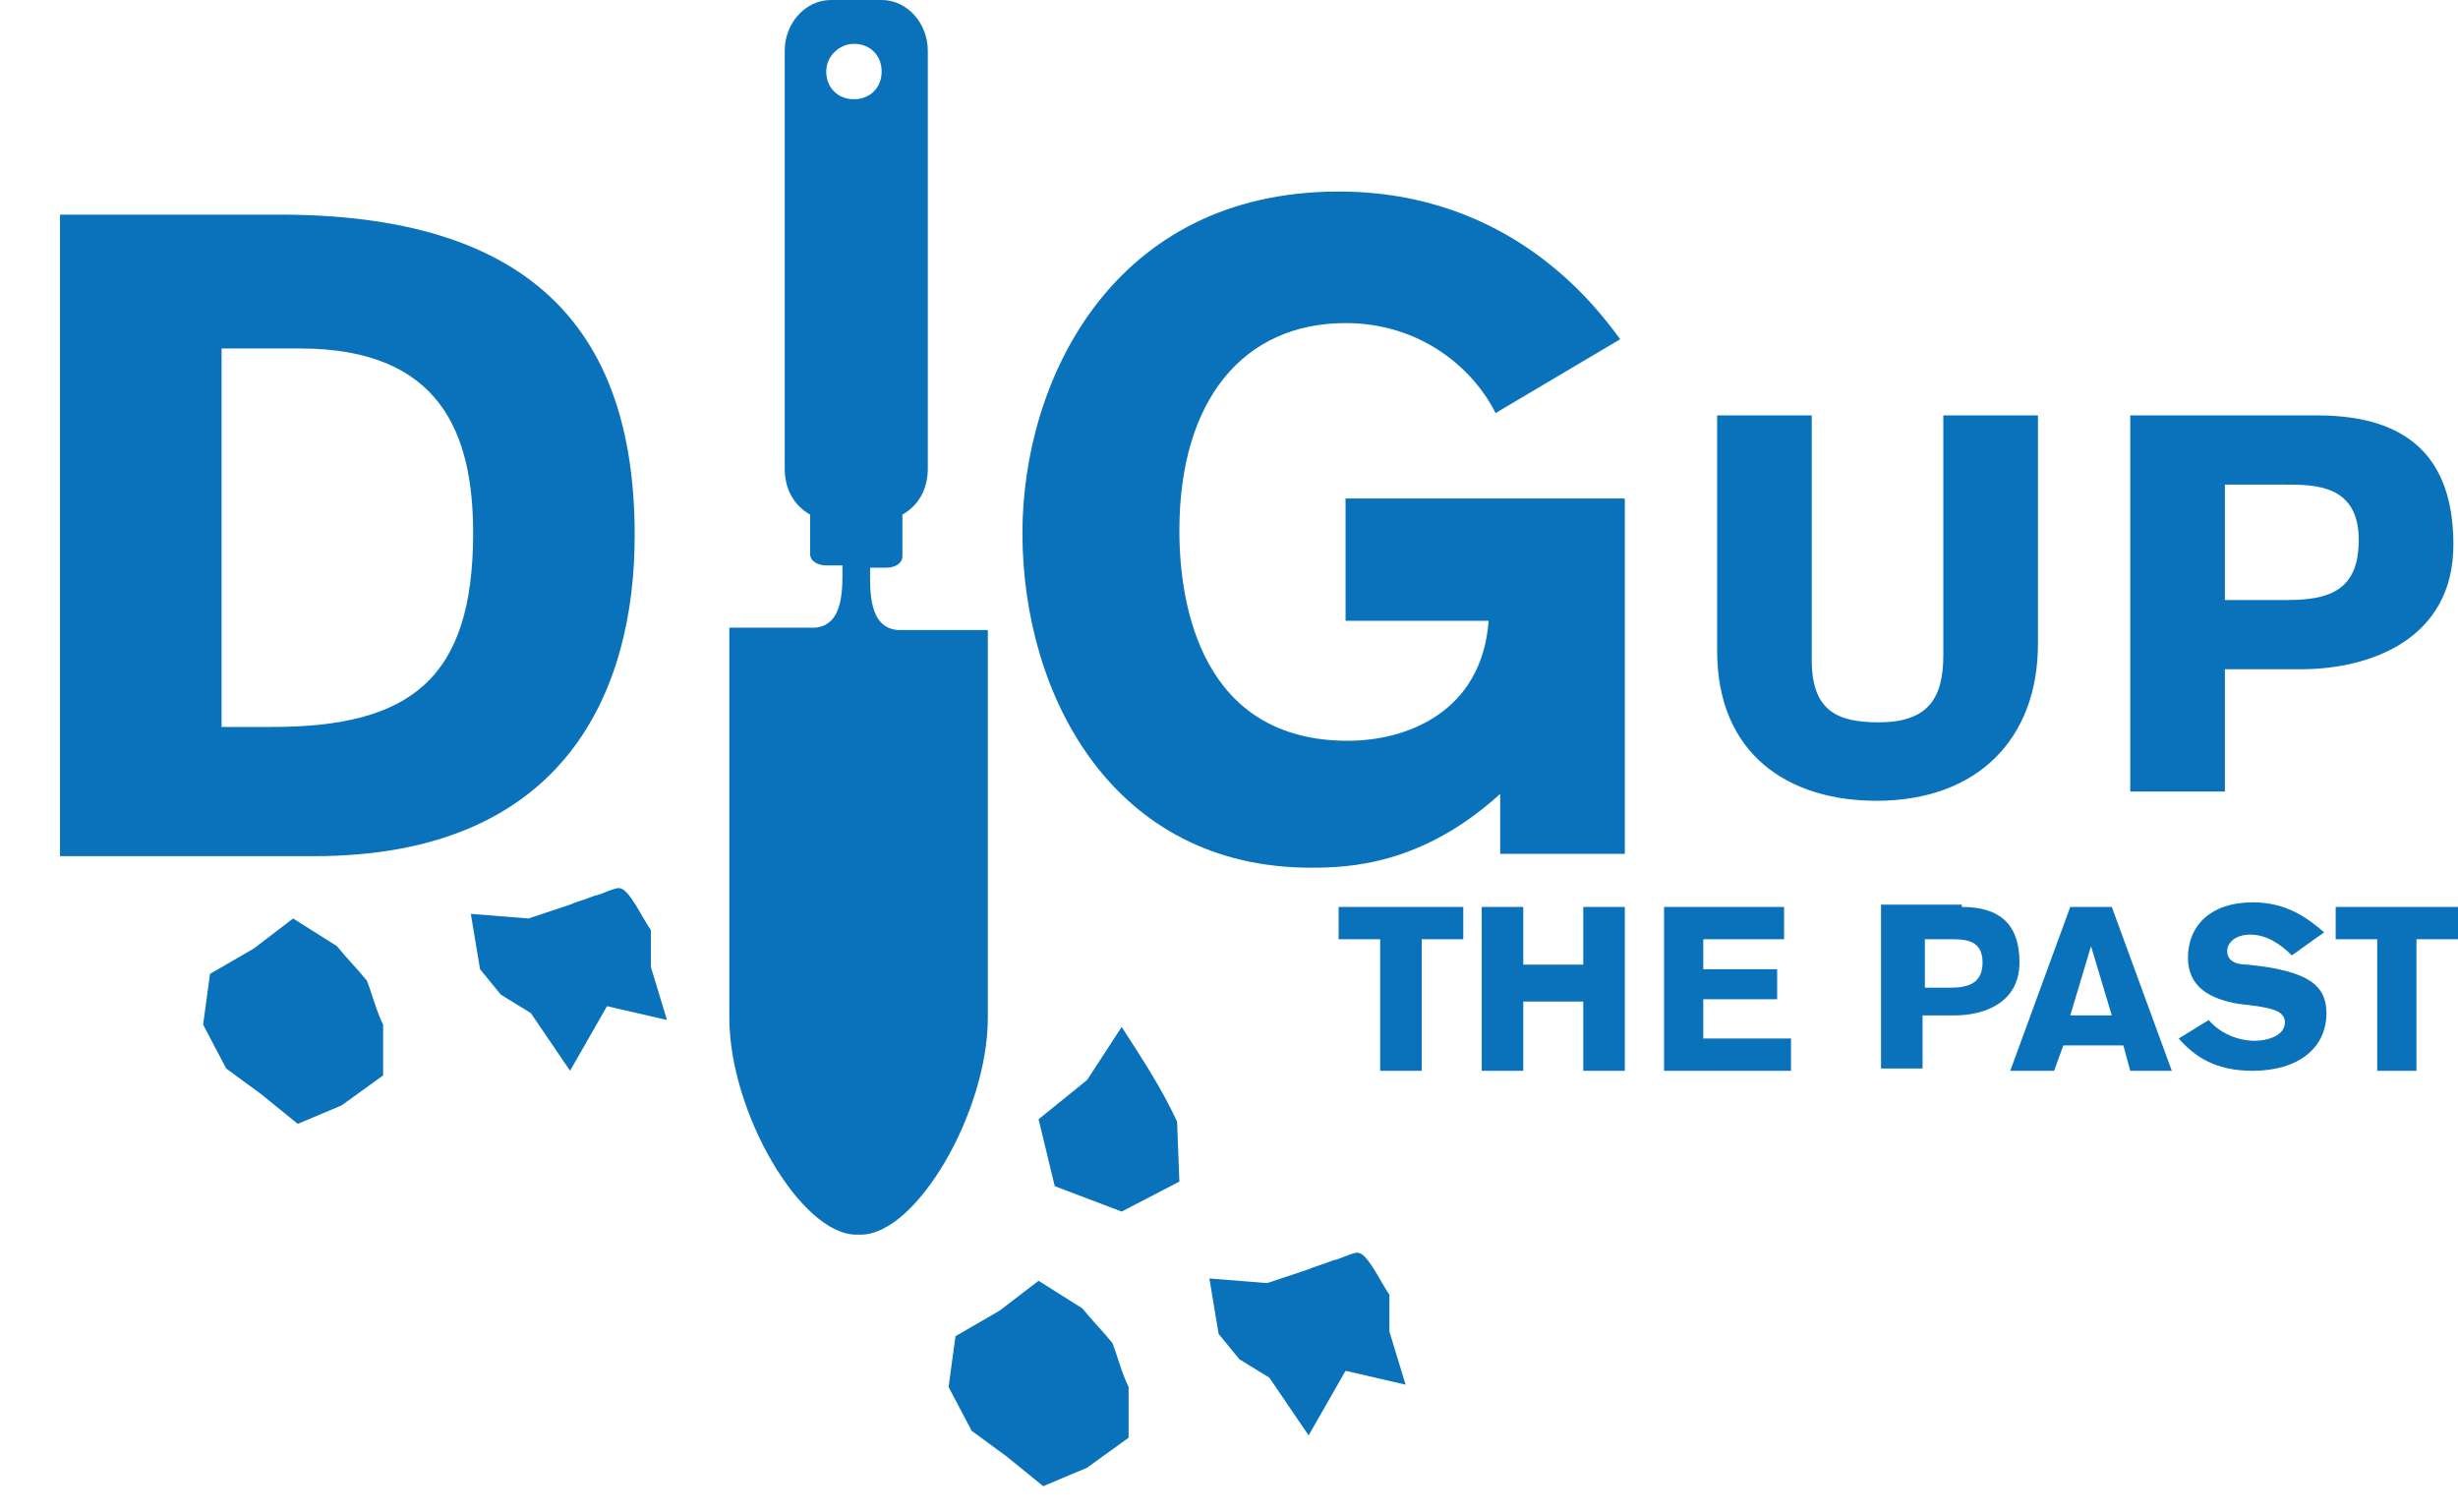
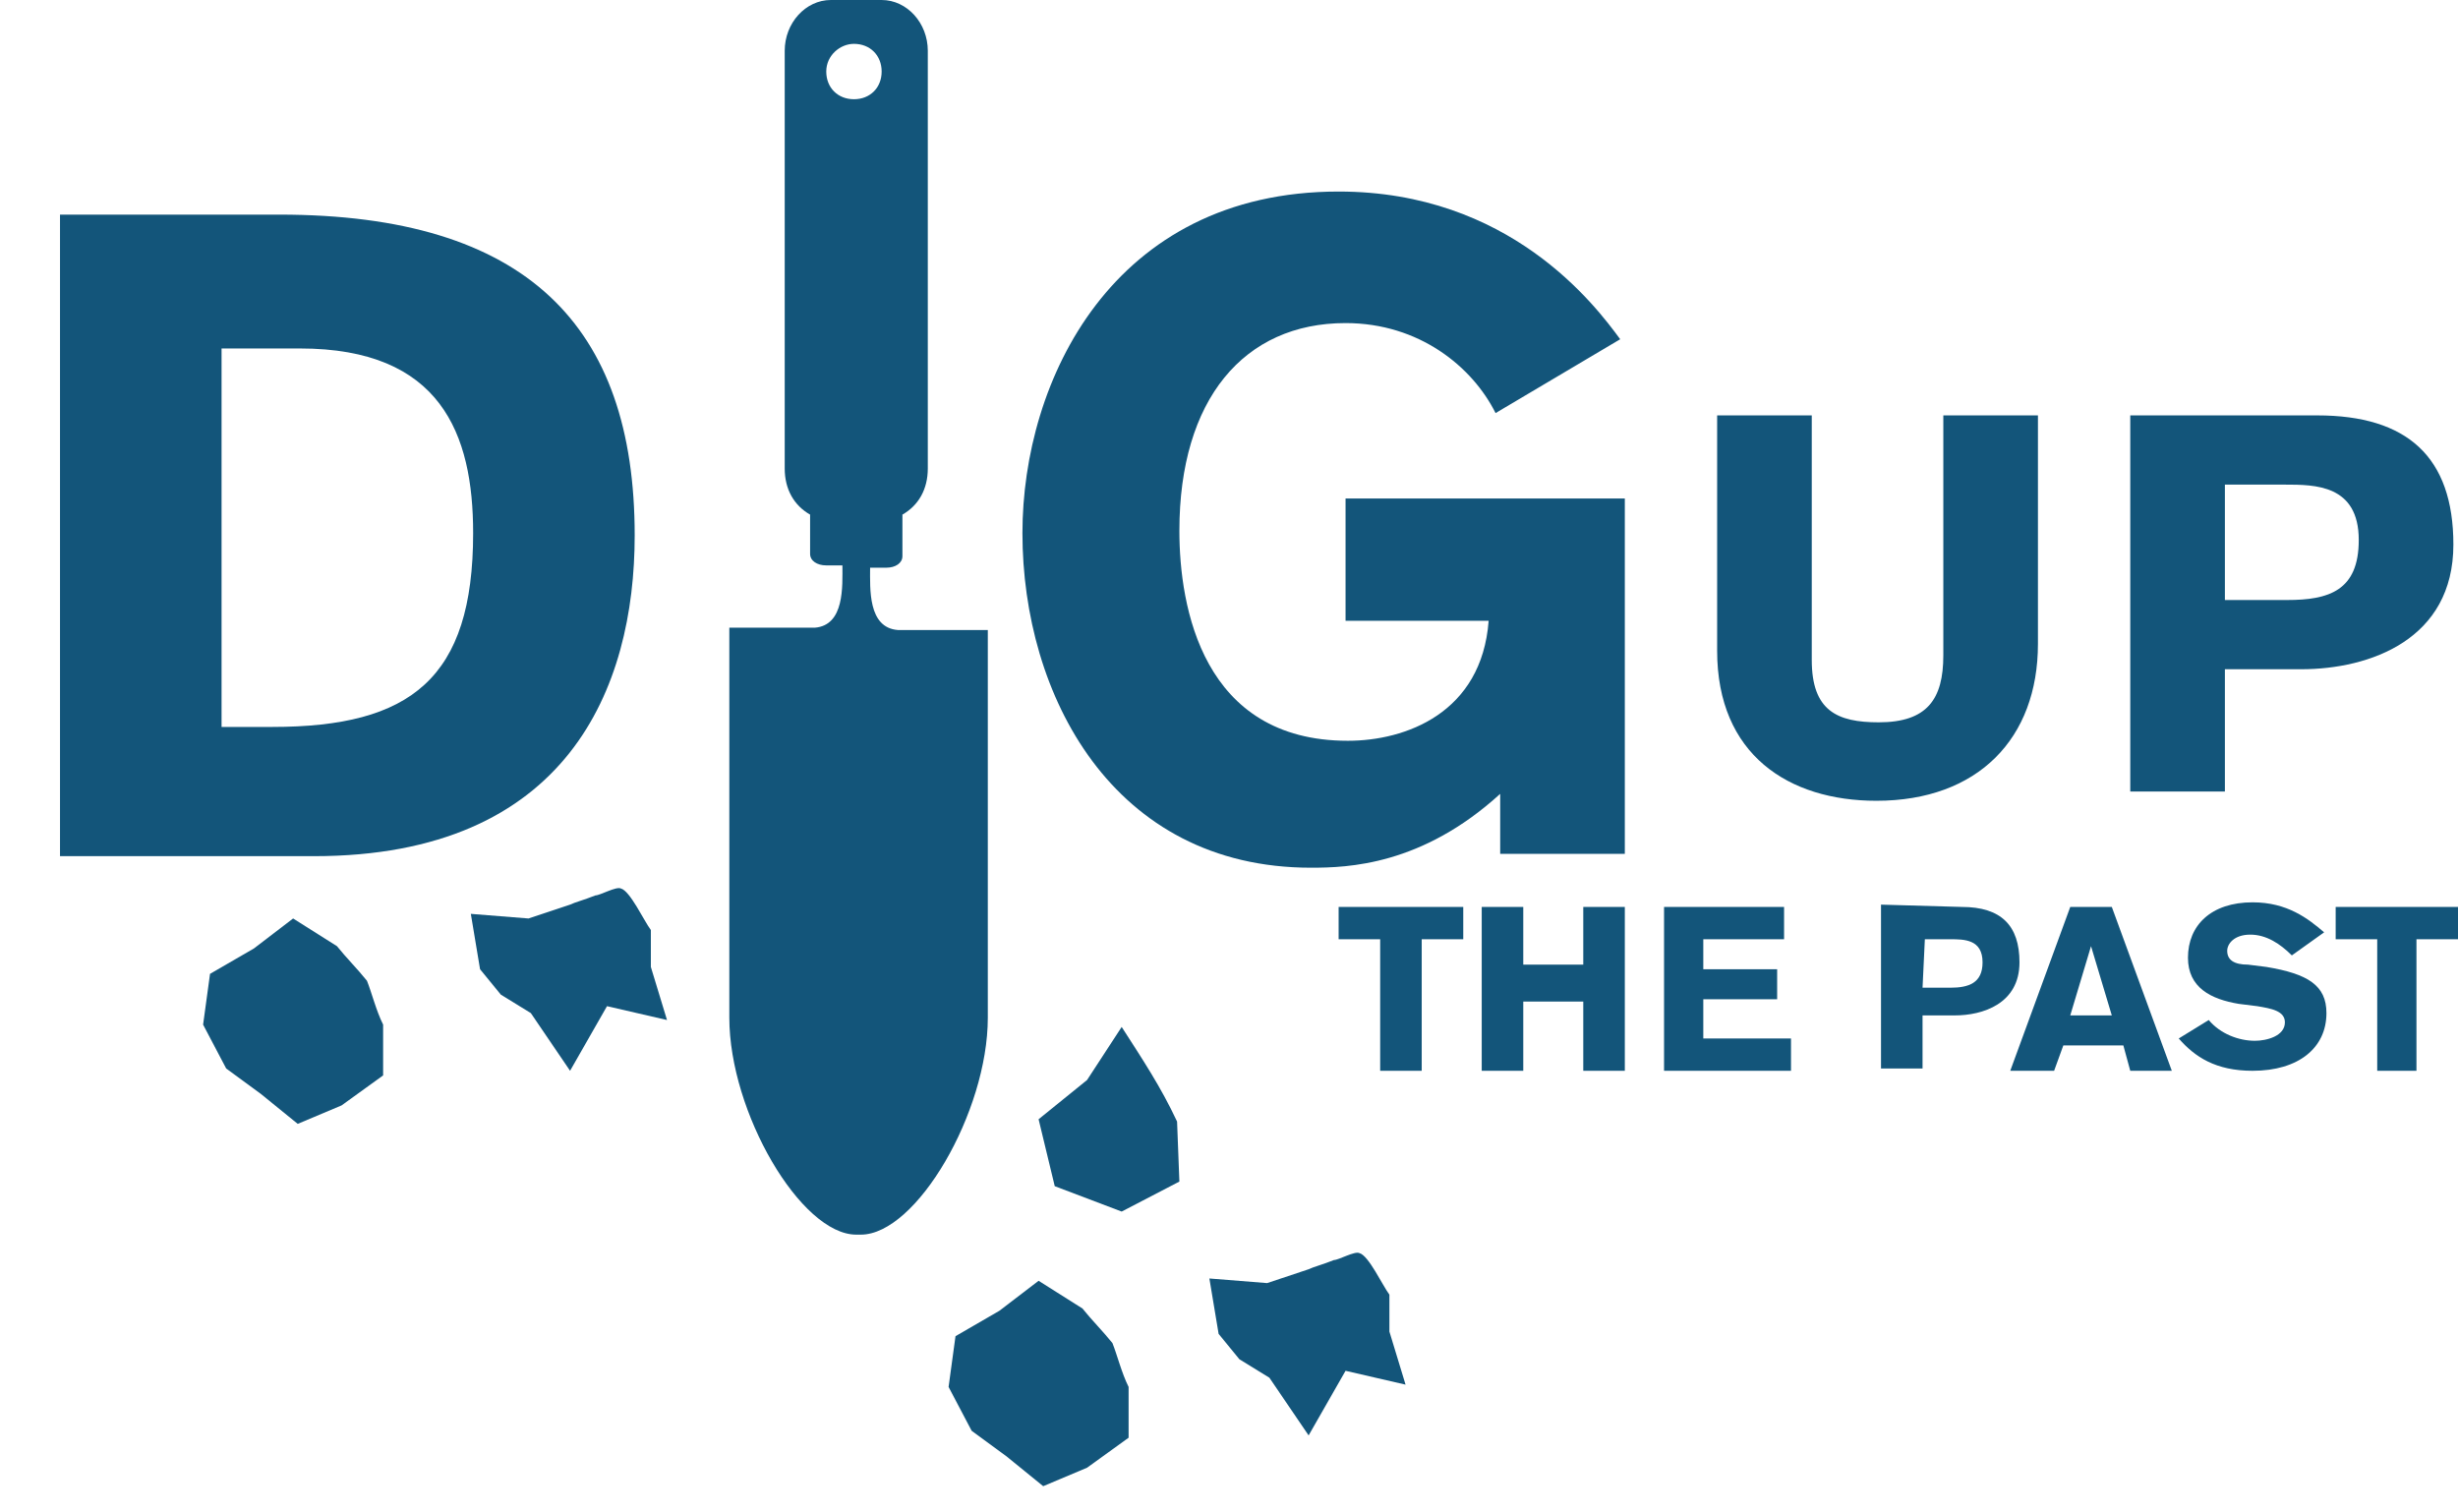
- <svg xmlns="http://www.w3.org/2000/svg" version="1.1" id="Layer_1" x="0px" y="0px" viewBox="0 0 106.5 65.5" style="enable-background:new 0 0 106.5 65.5;" xml:space="preserve">
+ <svg xmlns="http://www.w3.org/2000/svg" version="1.1" id="Layer_1" x="0px" y="0px" viewBox="-252 364.5 106.5 65.5" style="enable-background:new -252 364.5 106.5 65.5;" xml:space="preserve">
  <style type="text/css">
- 	.st0{fill:#0A72BA;}
+ 	.st0{fill:#13557A;}
</style>
  <g>
    <g>
-       <path class="st0" d="M2.6,9.3h9.5c10.7,0,15.4,4.8,15.4,13.9c0,6.6-2.9,13.9-13.9,13.9H2.6V9.3z M9.6,31.5h2.2    c6,0,8.7-2.1,8.7-8.4c0-4.3-1.4-8-7.5-8H9.6V31.5z" />
+       <path class="st0" d="M-249.4,373.8h9.5c10.7,0,15.4,4.8,15.4,13.9c0,6.6-2.9,13.9-13.9,13.9h-11V373.8z M-242.4,396h2.2    c6,0,8.7-2.1,8.7-8.4c0-4.3-1.4-8-7.5-8h-3.4V396z" />
    </g>
    <g>
-       <path class="st0" d="M64.8,17.9c-1-2-3.3-3.9-6.5-3.9c-4.4,0-7.2,3.3-7.2,9c0,3.3,1,9.1,7.3,9.1c2.5,0,5.8-1.2,6.1-5.2h-6.2v-5.3    h12.1v15.4h-5.4v-2.6c-3.4,3.1-6.6,3.2-8.2,3.2c-8.6,0-12.5-7.5-12.5-14.5c0-6.6,3.9-14.8,13.7-14.8c7.4,0,11.1,4.9,12.2,6.4    L64.8,17.9z" />
+       <path class="st0" d="M-187.2,382.4c-1-2-3.3-3.9-6.5-3.9c-4.4,0-7.2,3.3-7.2,9c0,3.3,1,9.1,7.3,9.1c2.5,0,5.8-1.2,6.1-5.2h-6.2    v-5.3h12.1v15.4h-5.4v-2.6c-3.4,3.1-6.6,3.2-8.2,3.2c-8.6,0-12.5-7.5-12.5-14.5c0-6.6,3.9-14.8,13.7-14.8c7.4,0,11.1,4.9,12.2,6.4    L-187.2,382.4z" />
    </g>
    <g>
-       <path class="st0" d="M88.3,27.9c0,4.1-2.6,6.8-7,6.8c-3.8,0-6.9-2-6.9-6.5V18h4.1v10.6c0,2.2,1.1,2.7,2.9,2.7c2.1,0,2.8-1,2.8-2.9    V18h4.1V27.9z" />
-       <path class="st0" d="M100.4,18c3.9,0,5.9,1.8,5.9,5.6c0,4.1-3.6,5.4-6.6,5.4h-3.3v5.3h-4.1V18H100.4z M96.4,26h2.7    c1.8,0,3.1-0.4,3.1-2.6c0-2.4-1.9-2.4-3.2-2.4h-2.6V26z" />
+       <path class="st0" d="M-163.7,392.4c0,4.1-2.6,6.8-7,6.8c-3.8,0-6.9-2-6.9-6.5v-10.2h4.1v10.6c0,2.2,1.1,2.7,2.9,2.7    c2.1,0,2.8-1,2.8-2.9v-10.4h4.1V392.4z" />
+       <path class="st0" d="M-151.6,382.5c3.9,0,5.9,1.8,5.9,5.6c0,4.1-3.6,5.4-6.6,5.4h-3.3v5.3h-4.1v-16.3H-151.6z M-155.6,390.5h2.7    c1.8,0,3.1-0.4,3.1-2.6c0-2.4-1.9-2.4-3.2-2.4h-2.6V390.5z" />
    </g>
    <g>
-       <path class="st0" d="M61.6,40.7v5.7h-1.8v-5.7H58v-1.4h5.4v1.4H61.6z" />
-       <path class="st0" d="M68.6,46.4v-3H66v3h-1.8v-7.1H66v2.5h2.6v-2.5h1.8v7.1H68.6z" />
-       <path class="st0" d="M72.1,39.3h5.2v1.4h-3.5V42h3.2v1.3h-3.2V45h3.8v1.4h-5.5V39.3z" />
-       <path class="st0" d="M85,39.3c1.7,0,2.5,0.8,2.5,2.4c0,1.8-1.6,2.3-2.8,2.3h-1.4v2.3h-1.8v-7.1H85z M83.3,42.8h1.2    c0.8,0,1.4-0.2,1.4-1.1c0-1-0.8-1-1.4-1h-1.1V42.8z" />
-       <path class="st0" d="M92.3,46.4l-0.3-1.1h-2.6L89,46.4h-1.9l2.6-7.1h1.8l2.6,7.1H92.3z M90.6,41l-0.9,3h1.8L90.6,41z" />
-       <path class="st0" d="M99.3,41.4c-0.5-0.5-1.1-0.9-1.8-0.9c-0.7,0-1,0.4-1,0.7c0,0.4,0.3,0.6,0.9,0.6l0.8,0.1    c1.8,0.3,2.6,0.8,2.6,2c0,1.5-1.2,2.5-3.2,2.5c-1.6,0-2.5-0.6-3.2-1.4l1.3-0.8c0.5,0.6,1.3,0.9,2,0.9c0.5,0,1.3-0.2,1.3-0.8    c0-0.5-0.6-0.6-1.2-0.7l-0.8-0.1c-1.2-0.2-2.2-0.7-2.2-2c0-1.4,1-2.4,2.8-2.4c1.5,0,2.4,0.7,3.1,1.3L99.3,41.4z" />
-       <path class="st0" d="M104.7,40.7v5.7H103v-5.7h-1.8v-1.4h5.4v1.4H104.7z" />
+       <path class="st0" d="M-190.4,405.2v5.7h-1.8v-5.7h-1.8v-1.4h5.4v1.4H-190.4z" />
+       <path class="st0" d="M-183.4,410.9v-3h-2.6v3h-1.8v-7.1h1.8v2.5h2.6v-2.5h1.8v7.1H-183.4z" />
+       <path class="st0" d="M-179.9,403.8h5.2v1.4h-3.5v1.3h3.2v1.3h-3.2v1.7h3.8v1.4h-5.5V403.8z" />
+       <path class="st0" d="M-167,403.8c1.7,0,2.5,0.8,2.5,2.4c0,1.8-1.6,2.3-2.8,2.3h-1.4v2.3h-1.8v-7.1L-167,403.8L-167,403.8z     M-168.7,407.3h1.2c0.8,0,1.4-0.2,1.4-1.1c0-1-0.8-1-1.4-1h-1.1L-168.7,407.3L-168.7,407.3z" />
+       <path class="st0" d="M-159.7,410.9l-0.3-1.1h-2.6l-0.4,1.1h-1.9l2.6-7.1h1.8l2.6,7.1H-159.7z M-161.4,405.5l-0.9,3h1.8    L-161.4,405.5z" />
+       <path class="st0" d="M-152.7,405.9c-0.5-0.5-1.1-0.9-1.8-0.9c-0.7,0-1,0.4-1,0.7c0,0.4,0.3,0.6,0.9,0.6l0.8,0.1    c1.8,0.3,2.6,0.8,2.6,2c0,1.5-1.2,2.5-3.2,2.5c-1.6,0-2.5-0.6-3.2-1.4l1.3-0.8c0.5,0.6,1.3,0.9,2,0.9c0.5,0,1.3-0.2,1.3-0.8    c0-0.5-0.6-0.6-1.2-0.7l-0.8-0.1c-1.2-0.2-2.2-0.7-2.2-2c0-1.4,1-2.4,2.8-2.4c1.5,0,2.4,0.7,3.1,1.3L-152.7,405.9z" />
+       <path class="st0" d="M-147.3,405.2v5.7h-1.7v-5.7h-1.8v-1.4h5.4v1.4H-147.3z" />
    </g>
    <g>
-       <path class="st0" d="M38.9,27.3c-1.3-0.1-1.2-1.8-1.2-2.7h0.7c0.4,0,0.7-0.2,0.7-0.5v-1.8c0.7-0.4,1.1-1.1,1.1-2V2.2    c0-1.2-0.9-2.2-2-2.2H36c-1.1,0-2,1-2,2.2v18.1c0,0.9,0.4,1.6,1.1,2V24c0,0.3,0.3,0.5,0.7,0.5h0.7c0,0.9,0.1,2.6-1.2,2.7h-3.7    v14.4v2.5c0,4.1,3.1,9.4,5.5,9.4c0,0,0,0,0.1,0c0,0,0,0,0.1,0c2.4,0,5.5-5.3,5.5-9.4v-2.5V27.3H38.9z M37,1.9    c0.7,0,1.2,0.5,1.2,1.2S37.7,4.3,37,4.3c-0.7,0-1.2-0.5-1.2-1.2S36.4,1.9,37,1.9z" />
+       <path class="st0" d="M-213.1,391.8c-1.3-0.1-1.2-1.8-1.2-2.7h0.7c0.4,0,0.7-0.2,0.7-0.5v-1.8c0.7-0.4,1.1-1.1,1.1-2v-18.1    c0-1.2-0.9-2.2-2-2.2h-2.2c-1.1,0-2,1-2,2.2v18.1c0,0.9,0.4,1.6,1.1,2v1.7c0,0.3,0.3,0.5,0.7,0.5h0.7c0,0.9,0.1,2.6-1.2,2.7h-3.7    v14.4v2.5c0,4.1,3.1,9.4,5.5,9.4c0,0,0,0,0.1,0c0,0,0,0,0.1,0c2.4,0,5.5-5.3,5.5-9.4v-2.5v-14.3H-213.1z M-215,366.4    c0.7,0,1.2,0.5,1.2,1.2c0,0.7-0.5,1.2-1.2,1.2s-1.2-0.5-1.2-1.2C-216.2,366.9-215.6,366.4-215,366.4z" />
    </g>
    <g>
-       <path class="st0" d="M48.6,52.5l2.5-1.3L51,48.6c-0.7-1.5-1.5-2.7-2.4-4.1l-1.5,2.3L45,48.5l0.7,2.9L48.6,52.5z" />
-       <path class="st0" d="M43.6,63.1l1.6,1.3l1.9-0.8l1.8-1.3v-2.2c-0.3-0.6-0.5-1.4-0.7-1.9c-0.4-0.5-0.9-1-1.3-1.5L45,55.5l-1.7,1.3    l-1.9,1.1l-0.3,2.2l1,1.9L43.6,63.1z" />
-       <path class="st0" d="M53.7,58.9l1.3,0.8l1.7,2.5l1.6-2.8l2.6,0.6l-0.7-2.3v-1.6c-0.3-0.4-0.9-1.7-1.3-1.8    c-0.2-0.1-0.9,0.3-1.1,0.3c-0.5,0.2-0.9,0.3-1.1,0.4l-1.8,0.6l-2.5-0.2l0.4,2.4L53.7,58.9z" />
+       <path class="st0" d="M-203.4,417l2.5-1.3l-0.1-2.6c-0.7-1.5-1.5-2.7-2.4-4.1l-1.5,2.3l-2.1,1.7l0.7,2.9L-203.4,417z" />
+       <path class="st0" d="M-208.4,427.6l1.6,1.3l1.9-0.8l1.8-1.3v-2.2c-0.3-0.6-0.5-1.4-0.7-1.9c-0.4-0.5-0.9-1-1.3-1.5l-1.9-1.2    l-1.7,1.3l-1.9,1.1l-0.3,2.2l1,1.9L-208.4,427.6z" />
+       <path class="st0" d="M-198.3,423.4l1.3,0.8l1.7,2.5l1.6-2.8l2.6,0.6l-0.7-2.3v-1.6c-0.3-0.4-0.9-1.7-1.3-1.8    c-0.2-0.1-0.9,0.3-1.1,0.3c-0.5,0.2-0.9,0.3-1.1,0.4l-1.8,0.6l-2.5-0.2l0.4,2.4L-198.3,423.4z" />
    </g>
-     <path class="st0" d="M21.7,43.1l1.3,0.8l1.7,2.5l1.6-2.8l2.6,0.6l-0.7-2.3v-1.6c-0.3-0.4-0.9-1.7-1.3-1.8c-0.2-0.1-0.9,0.3-1.1,0.3   c-0.5,0.2-0.9,0.3-1.1,0.4l-1.8,0.6l-2.5-0.2l0.4,2.4L21.7,43.1z" />
-     <path class="st0" d="M11.3,47.4l1.6,1.3l1.9-0.8l1.8-1.3v-2.2c-0.3-0.6-0.5-1.4-0.7-1.9c-0.4-0.5-0.9-1-1.3-1.5l-1.9-1.2L11,41.1   l-1.9,1.1l-0.3,2.2l1,1.9L11.3,47.4z" />
+     <path class="st0" d="M-230.3,407.6l1.3,0.8l1.7,2.5l1.6-2.8l2.6,0.6l-0.7-2.3v-1.6c-0.3-0.4-0.9-1.7-1.3-1.8   c-0.2-0.1-0.9,0.3-1.1,0.3c-0.5,0.2-0.9,0.3-1.1,0.4l-1.8,0.6l-2.5-0.2l0.4,2.4L-230.3,407.6z" />
+     <path class="st0" d="M-240.7,411.9l1.6,1.3l1.9-0.8l1.8-1.3v-2.2c-0.3-0.6-0.5-1.4-0.7-1.9c-0.4-0.5-0.9-1-1.3-1.5l-1.9-1.2   l-1.7,1.3l-1.9,1.1l-0.3,2.2l1,1.9L-240.7,411.9z" />
  </g>
</svg>
